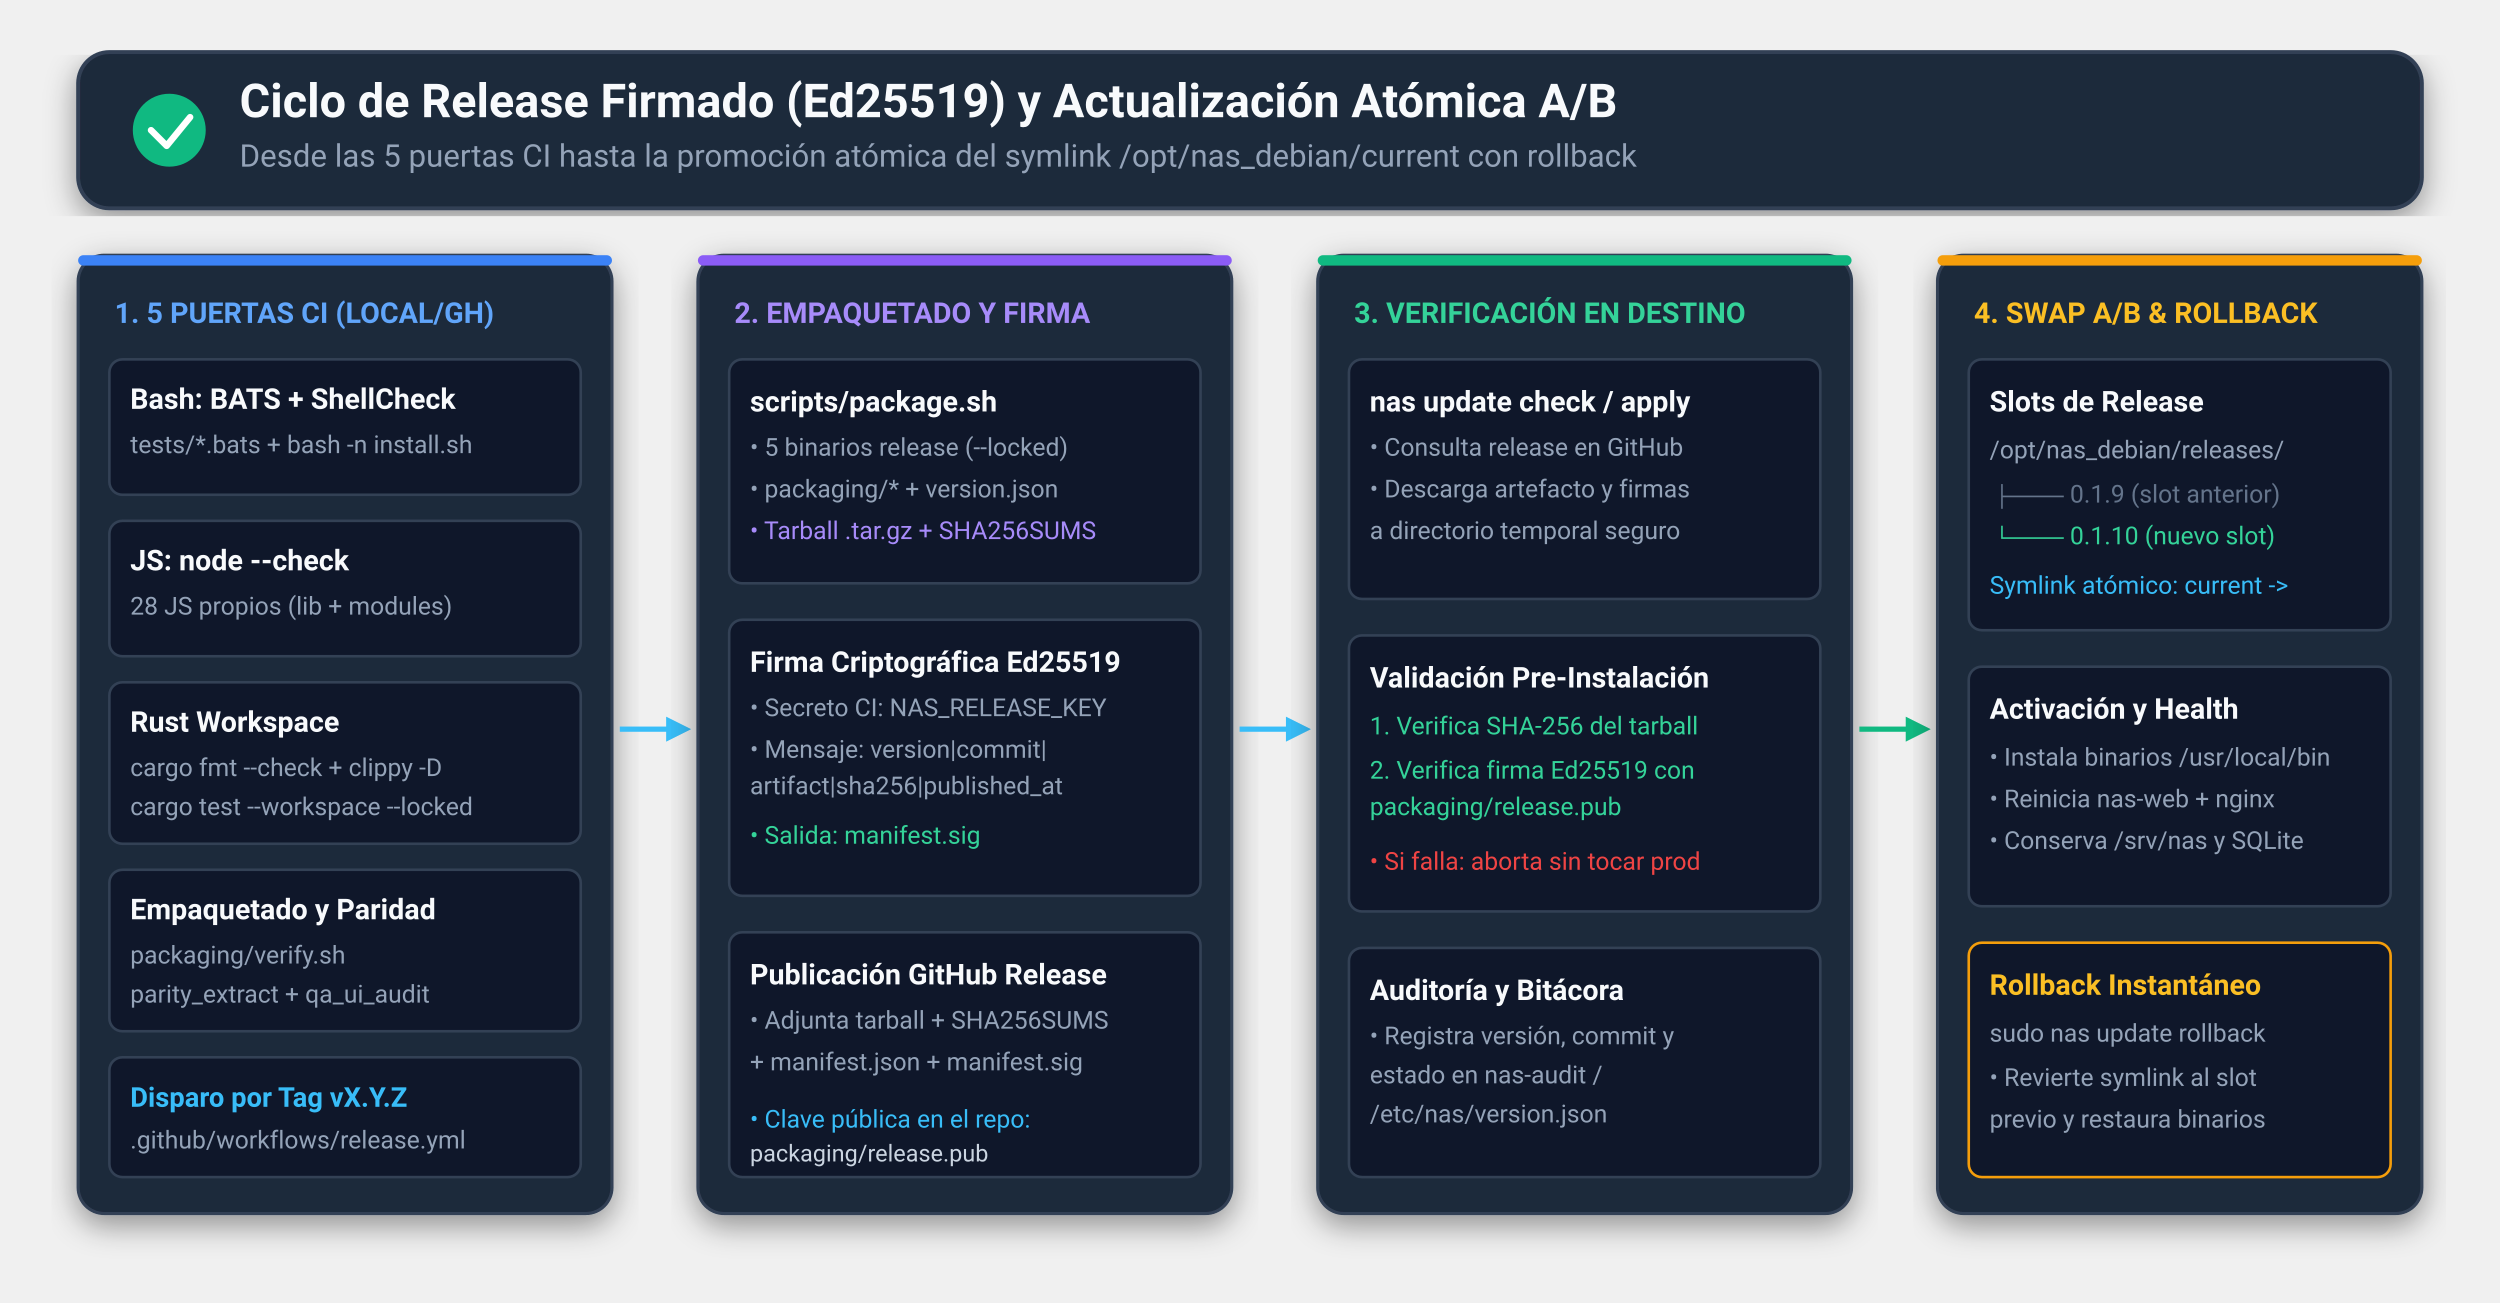
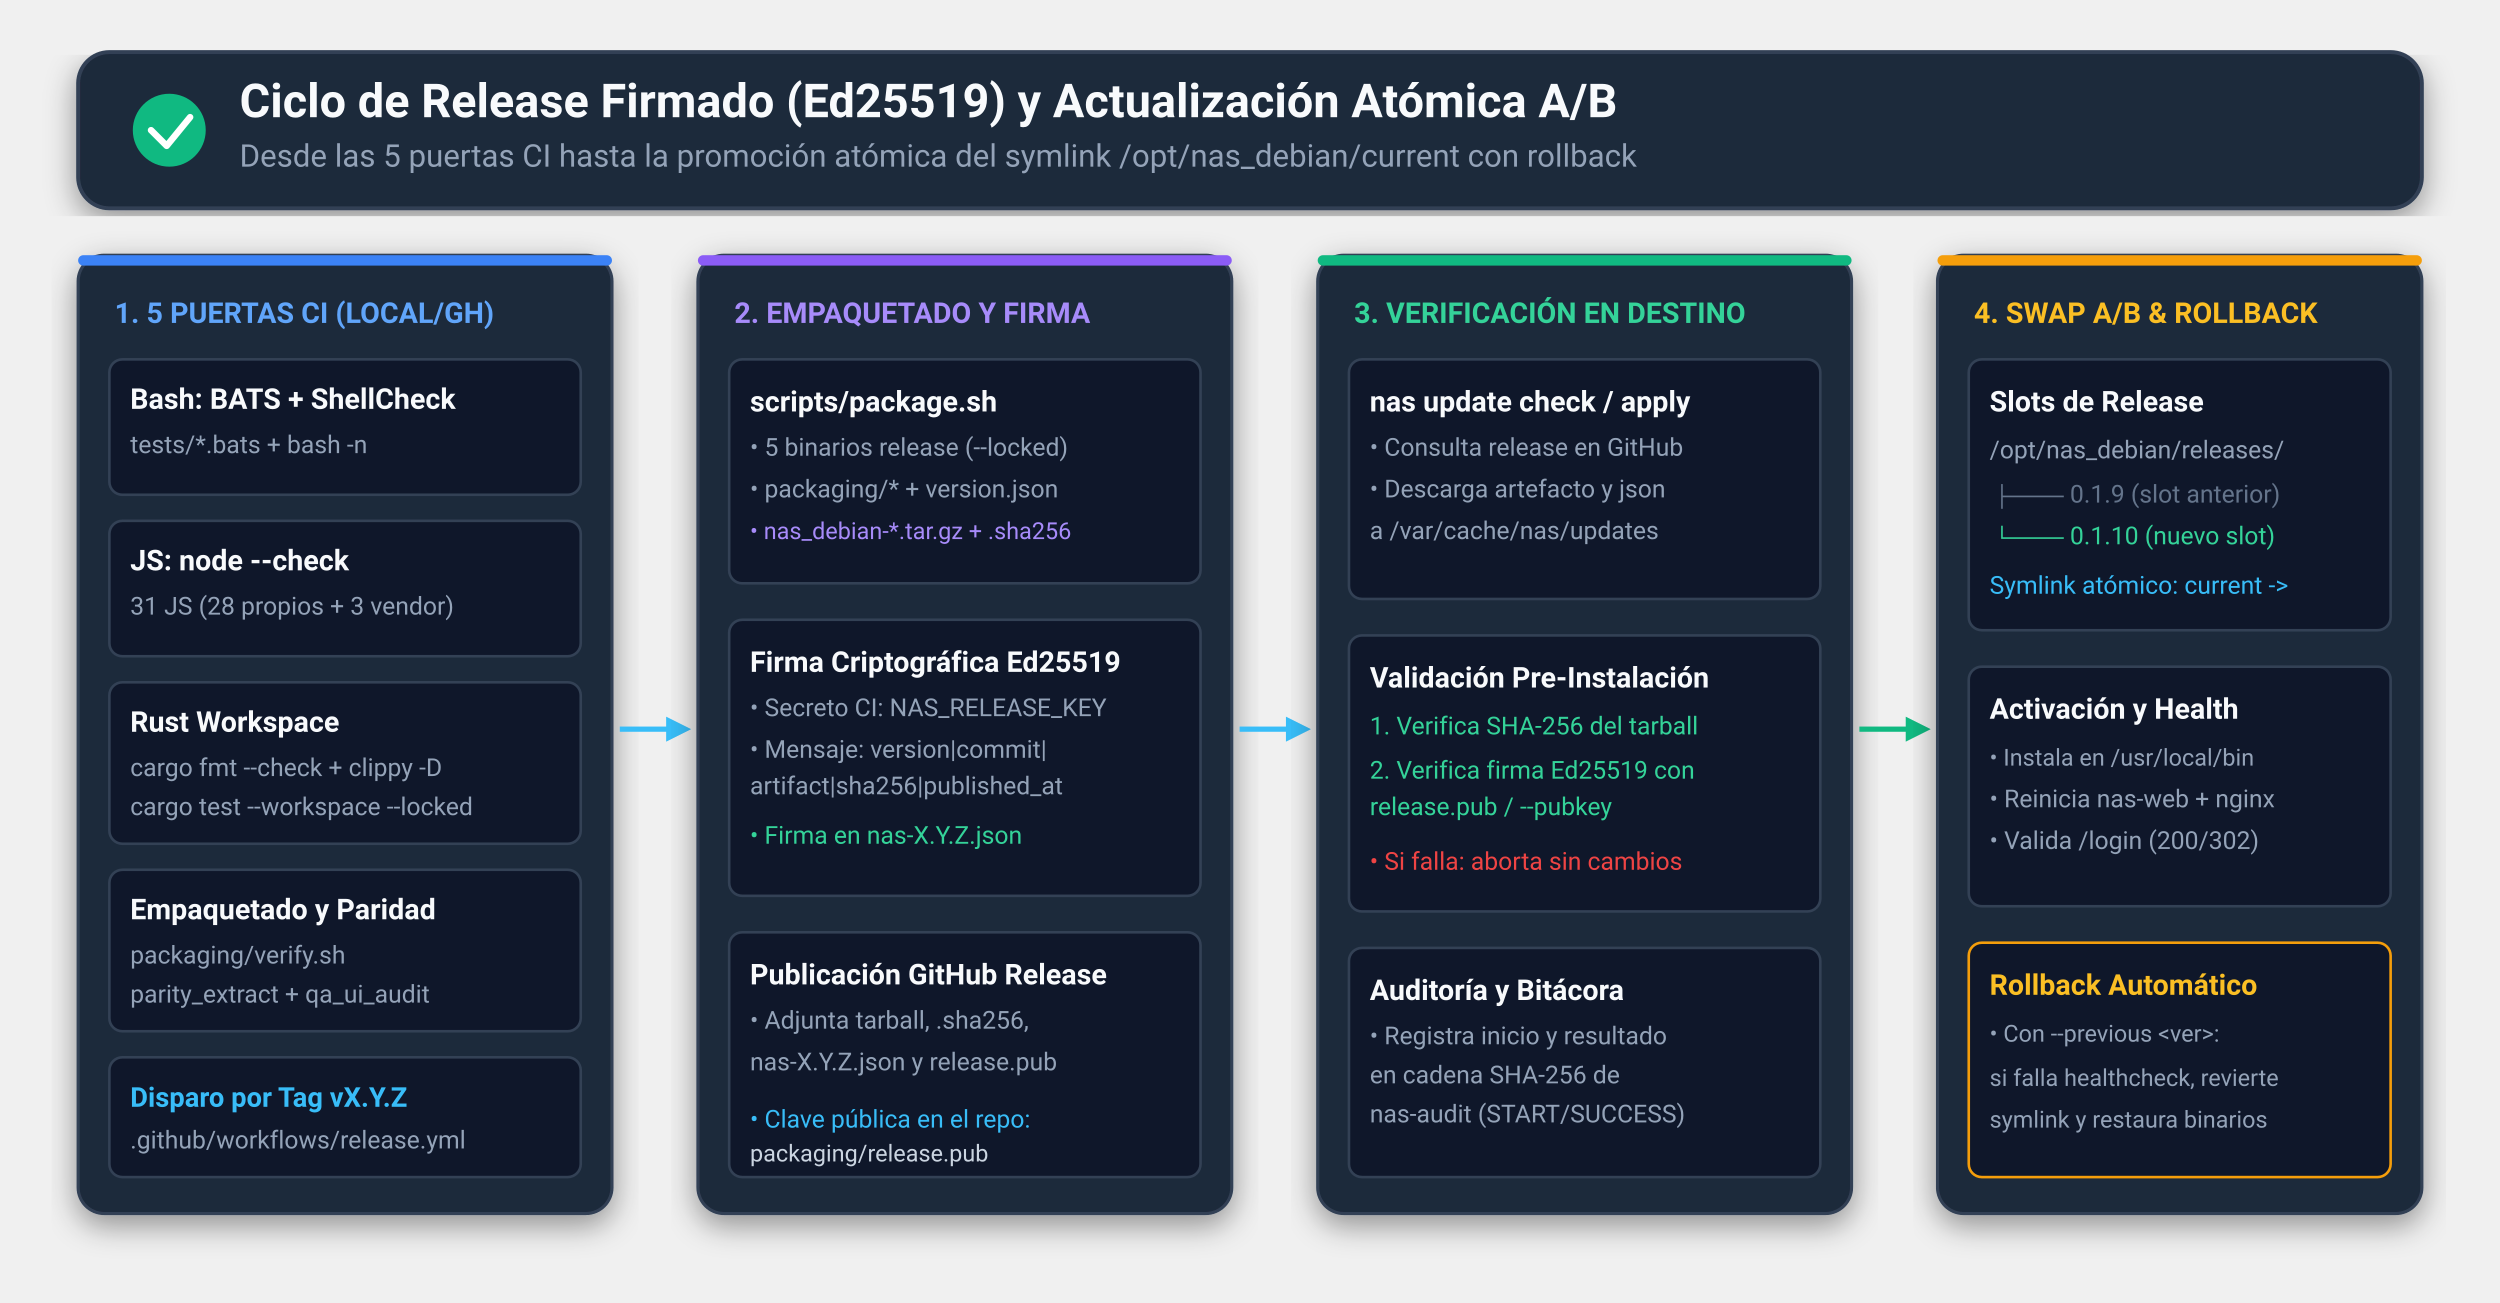
<svg xmlns="http://www.w3.org/2000/svg" viewBox="0 0 960 500" width="100%" height="100%" style="background:#0f172a; font-family:system-ui, -apple-system, 'Segoe UI', Roboto, Helvetica, Arial, sans-serif;">
  <defs>
    <filter id="shadow" x="-5%" y="-5%" width="110%" height="110%">
      <feDropShadow dx="0" dy="4" stdDeviation="6" flood-color="#000000" flood-opacity="0.4" />
    </filter>
    <marker id="arrow" viewBox="0 0 10 10" refX="6" refY="5" markerWidth="6" markerHeight="6" orient="auto-start-reverse">
      <path d="M 0 1 L 8 5 L 0 9 z" fill="#38bdf8" />
    </marker>
    <marker id="arrow-green" viewBox="0 0 10 10" refX="6" refY="5" markerWidth="6" markerHeight="6" orient="auto-start-reverse">
      <path d="M 0 1 L 8 5 L 0 9 z" fill="#10b981" />
    </marker>
    <marker id="arrow-amber" viewBox="0 0 10 10" refX="6" refY="5" markerWidth="6" markerHeight="6" orient="auto-start-reverse">
      <path d="M 0 1 L 8 5 L 0 9 z" fill="#f59e0b" />
    </marker>
  </defs>
  <rect x="30" y="20" width="900" height="60" rx="12" fill="#1e293b" stroke="#334155" stroke-width="1.5" filter="url(#shadow)" />
  <circle cx="65" cy="50" r="14" fill="#10b981" />
  <path d="M58 50 L64 56 L73 45" fill="none" stroke="#ffffff" stroke-width="2.5" stroke-linecap="round" stroke-linejoin="round" />
  <text x="92" y="45" fill="#f8fafc" font-size="18" font-weight="700">Ciclo de Release Firmado (Ed25519) y Actualización Atómica A/B</text>
  <text x="92" y="64" fill="#94a3b8" font-size="12">Desde las 5 puertas CI hasta la promoción atómica del symlink /opt/nas_debian/current con rollback</text>
  <g transform="translate(30, 98)">
    <rect width="205" height="368" rx="10" fill="#1e293b" stroke="#334155" stroke-width="1.2" filter="url(#shadow)" />
    <rect x="0" y="0" width="205" height="4" rx="2" fill="#3b82f6" />
    <text x="14" y="26" fill="#60a5fa" font-size="11" font-weight="700">1. 5 PUERTAS CI (LOCAL/GH)</text>
    <rect x="12" y="40" width="181" height="52" rx="5" fill="#0f172a" stroke="#334155" stroke-width="1" />
    <text x="20" y="59" fill="#f8fafc" font-size="11" font-weight="600">Bash: BATS + ShellCheck</text>
-     <text x="20" y="76" fill="#94a3b8" font-size="9.5">tests/*.bats + bash -n install.sh</text>
+     <text x="20" y="76" fill="#94a3b8" font-size="9.5">tests/*.bats + bash -n</text>
    <rect x="12" y="102" width="181" height="52" rx="5" fill="#0f172a" stroke="#334155" stroke-width="1" />
    <text x="20" y="121" fill="#f8fafc" font-size="11" font-weight="600">JS: node --check</text>
-     <text x="20" y="138" fill="#94a3b8" font-size="9.5">28 JS propios (lib + modules)</text>
+     <text x="20" y="138" fill="#94a3b8" font-size="9.5">31 JS (28 propios + 3 vendor)</text>
    <rect x="12" y="164" width="181" height="62" rx="5" fill="#0f172a" stroke="#334155" stroke-width="1" />
    <text x="20" y="183" fill="#f8fafc" font-size="11" font-weight="600">Rust Workspace</text>
    <text x="20" y="200" fill="#94a3b8" font-size="9.5">cargo fmt --check + clippy -D</text>
    <text x="20" y="215" fill="#94a3b8" font-size="9.5">cargo test --workspace --locked</text>
    <rect x="12" y="236" width="181" height="62" rx="5" fill="#0f172a" stroke="#334155" stroke-width="1" />
    <text x="20" y="255" fill="#f8fafc" font-size="11" font-weight="600">Empaquetado y Paridad</text>
    <text x="20" y="272" fill="#94a3b8" font-size="9.5">packaging/verify.sh</text>
    <text x="20" y="287" fill="#94a3b8" font-size="9.5">parity_extract + qa_ui_audit</text>
    <rect x="12" y="308" width="181" height="46" rx="5" fill="#0f172a" stroke="#334155" stroke-width="1" />
    <text x="20" y="327" fill="#38bdf8" font-size="10.5" font-weight="600">Disparo por Tag vX.Y.Z</text>
    <text x="20" y="343" fill="#94a3b8" font-size="9.5">.github/workflows/release.yml</text>
  </g>
  <line x1="238" y1="280" x2="263" y2="280" stroke="#38bdf8" stroke-width="2" marker-end="url(#arrow)" />
  <g transform="translate(268, 98)">
    <rect width="205" height="368" rx="10" fill="#1e293b" stroke="#334155" stroke-width="1.2" filter="url(#shadow)" />
    <rect x="0" y="0" width="205" height="4" rx="2" fill="#8b5cf6" />
    <text x="14" y="26" fill="#a78bfa" font-size="11" font-weight="700">2. EMPAQUETADO Y FIRMA</text>
    <rect x="12" y="40" width="181" height="86" rx="5" fill="#0f172a" stroke="#334155" stroke-width="1" />
    <text x="20" y="60" fill="#f8fafc" font-size="11" font-weight="600">scripts/package.sh</text>
    <text x="20" y="77" fill="#94a3b8" font-size="9.5">• 5 binarios release (--locked)</text>
    <text x="20" y="93" fill="#94a3b8" font-size="9.5">• packaging/* + version.json</text>
-     <text x="20" y="109" fill="#a78bfa" font-size="9.5">• Tarball .tar.gz + SHA256SUMS</text>
+     <text x="20" y="109" fill="#a78bfa" font-size="9">• nas_debian-*.tar.gz + .sha256</text>
    <rect x="12" y="140" width="181" height="106" rx="5" fill="#0f172a" stroke="#334155" stroke-width="1" />
    <text x="20" y="160" fill="#f8fafc" font-size="11" font-weight="600">Firma Criptográfica Ed25519</text>
    <text x="20" y="177" fill="#94a3b8" font-size="9.5">• Secreto CI: NAS_RELEASE_KEY</text>
    <text x="20" y="193" fill="#94a3b8" font-size="9.5">• Mensaje: version|commit|</text>
    <text x="20" y="207" fill="#94a3b8" font-size="9.5">  artifact|sha256|published_at</text>
-     <text x="20" y="226" fill="#34d399" font-size="9.5">• Salida: manifest.sig</text>
+     <text x="20" y="226" fill="#34d399" font-size="9.5">• Firma en nas-X.Y.Z.json</text>
    <rect x="12" y="260" width="181" height="94" rx="5" fill="#0f172a" stroke="#334155" stroke-width="1" />
    <text x="20" y="280" fill="#f8fafc" font-size="11" font-weight="600">Publicación GitHub Release</text>
-     <text x="20" y="297" fill="#94a3b8" font-size="9.5">• Adjunta tarball + SHA256SUMS</text>
-     <text x="20" y="313" fill="#94a3b8" font-size="9.5">  + manifest.json + manifest.sig</text>
+     <text x="20" y="297" fill="#94a3b8" font-size="9.5">• Adjunta tarball, .sha256,</text>
+     <text x="20" y="313" fill="#94a3b8" font-size="9.5">  nas-X.Y.Z.json y release.pub</text>
    <text x="20" y="335" fill="#38bdf8" font-size="9.5">• Clave pública en el repo:</text>
    <text x="20" y="348" fill="#cbd5e1" font-size="9">  packaging/release.pub</text>
  </g>
  <line x1="476" y1="280" x2="501" y2="280" stroke="#38bdf8" stroke-width="2" marker-end="url(#arrow)" />
  <g transform="translate(506, 98)">
    <rect width="205" height="368" rx="10" fill="#1e293b" stroke="#334155" stroke-width="1.2" filter="url(#shadow)" />
    <rect x="0" y="0" width="205" height="4" rx="2" fill="#10b981" />
    <text x="14" y="26" fill="#34d399" font-size="11" font-weight="700">3. VERIFICACIÓN EN DESTINO</text>
    <rect x="12" y="40" width="181" height="92" rx="5" fill="#0f172a" stroke="#334155" stroke-width="1" />
    <text x="20" y="60" fill="#f8fafc" font-size="11" font-weight="600">nas update check / apply</text>
    <text x="20" y="77" fill="#94a3b8" font-size="9.5">• Consulta release en GitHub</text>
-     <text x="20" y="93" fill="#94a3b8" font-size="9.5">• Descarga artefacto y firmas</text>
-     <text x="20" y="109" fill="#94a3b8" font-size="9.5">  a directorio temporal seguro</text>
+     <text x="20" y="93" fill="#94a3b8" font-size="9.5">• Descarga artefacto y json</text>
+     <text x="20" y="109" fill="#94a3b8" font-size="9.5">  a /var/cache/nas/updates</text>
    <rect x="12" y="146" width="181" height="106" rx="5" fill="#0f172a" stroke="#334155" stroke-width="1" />
    <text x="20" y="166" fill="#f8fafc" font-size="11" font-weight="600">Validación Pre-Instalación</text>
    <text x="20" y="184" fill="#34d399" font-size="9.5">1. Verifica SHA-256 del tarball</text>
    <text x="20" y="201" fill="#34d399" font-size="9.5">2. Verifica firma Ed25519 con</text>
-     <text x="20" y="215" fill="#34d399" font-size="9.5">   packaging/release.pub</text>
-     <text x="20" y="236" fill="#ef4444" font-size="9.5">• Si falla: aborta sin tocar prod</text>
+     <text x="20" y="215" fill="#34d399" font-size="9.5">   release.pub / --pubkey</text>
+     <text x="20" y="236" fill="#ef4444" font-size="9.5">• Si falla: aborta sin cambios</text>
    <rect x="12" y="266" width="181" height="88" rx="5" fill="#0f172a" stroke="#334155" stroke-width="1" />
    <text x="20" y="286" fill="#f8fafc" font-size="11" font-weight="600">Auditoría y Bitácora</text>
-     <text x="20" y="303" fill="#94a3b8" font-size="9.5">• Registra versión, commit y</text>
-     <text x="20" y="318" fill="#94a3b8" font-size="9.5">  estado en nas-audit /</text>
-     <text x="20" y="333" fill="#94a3b8" font-size="9.5">  /etc/nas/version.json</text>
+     <text x="20" y="303" fill="#94a3b8" font-size="9.5">• Registra inicio y resultado</text>
+     <text x="20" y="318" fill="#94a3b8" font-size="9.5">  en cadena SHA-256 de</text>
+     <text x="20" y="333" fill="#94a3b8" font-size="9.5">  nas-audit (START/SUCCESS)</text>
  </g>
  <line x1="714" y1="280" x2="739" y2="280" stroke="#10b981" stroke-width="2" marker-end="url(#arrow-green)" />
  <g transform="translate(744, 98)">
    <rect width="186" height="368" rx="10" fill="#1e293b" stroke="#334155" stroke-width="1.2" filter="url(#shadow)" />
    <rect x="0" y="0" width="186" height="4" rx="2" fill="#f59e0b" />
    <text x="14" y="26" fill="#fbbf24" font-size="11" font-weight="700">4. SWAP A/B &amp; ROLLBACK</text>
    <rect x="12" y="40" width="162" height="104" rx="5" fill="#0f172a" stroke="#334155" stroke-width="1" />
    <text x="20" y="60" fill="#f8fafc" font-size="11" font-weight="600">Slots de Release</text>
    <text x="20" y="78" fill="#94a3b8" font-size="9.5">/opt/nas_debian/releases/</text>
    <text x="20" y="95" fill="#64748b" font-size="9.5">  ├── 0.1.9 (slot anterior)</text>
    <text x="20" y="111" fill="#34d399" font-size="9.5">  └── 0.1.10 (nuevo slot)</text>
    <text x="20" y="130" fill="#38bdf8" font-size="9.5">Symlink atómico: current -&gt;</text>
    <rect x="12" y="158" width="162" height="92" rx="5" fill="#0f172a" stroke="#334155" stroke-width="1" />
    <text x="20" y="178" fill="#f8fafc" font-size="11" font-weight="600">Activación y Health</text>
-     <text x="20" y="196" fill="#94a3b8" font-size="9.5">• Instala binarios /usr/local/bin</text>
+     <text x="20" y="196" fill="#94a3b8" font-size="9">• Instala en /usr/local/bin</text>
    <text x="20" y="212" fill="#94a3b8" font-size="9.5">• Reinicia nas-web + nginx</text>
-     <text x="20" y="228" fill="#94a3b8" font-size="9.5">• Conserva /srv/nas y SQLite</text>
+     <text x="20" y="228" fill="#94a3b8" font-size="9.5">• Valida /login (200/302)</text>
    <rect x="12" y="264" width="162" height="90" rx="5" fill="#0f172a" stroke="#f59e0b" stroke-width="1" />
-     <text x="20" y="284" fill="#fbbf24" font-size="11" font-weight="600">Rollback Instantáneo</text>
-     <text x="20" y="302" fill="#94a3b8" font-size="9.5">sudo nas update rollback</text>
-     <text x="20" y="319" fill="#94a3b8" font-size="9.5">• Revierte symlink al slot</text>
-     <text x="20" y="335" fill="#94a3b8" font-size="9.5">  previo y restaura binarios</text>
+     <text x="20" y="284" fill="#fbbf24" font-size="11" font-weight="600">Rollback Automático</text>
+     <text x="20" y="302" fill="#94a3b8" font-size="9">• Con --previous &lt;ver&gt;:</text>
+     <text x="20" y="319" fill="#94a3b8" font-size="9">  si falla healthcheck, revierte</text>
+     <text x="20" y="335" fill="#94a3b8" font-size="9">  symlink y restaura binarios</text>
  </g>
</svg>
